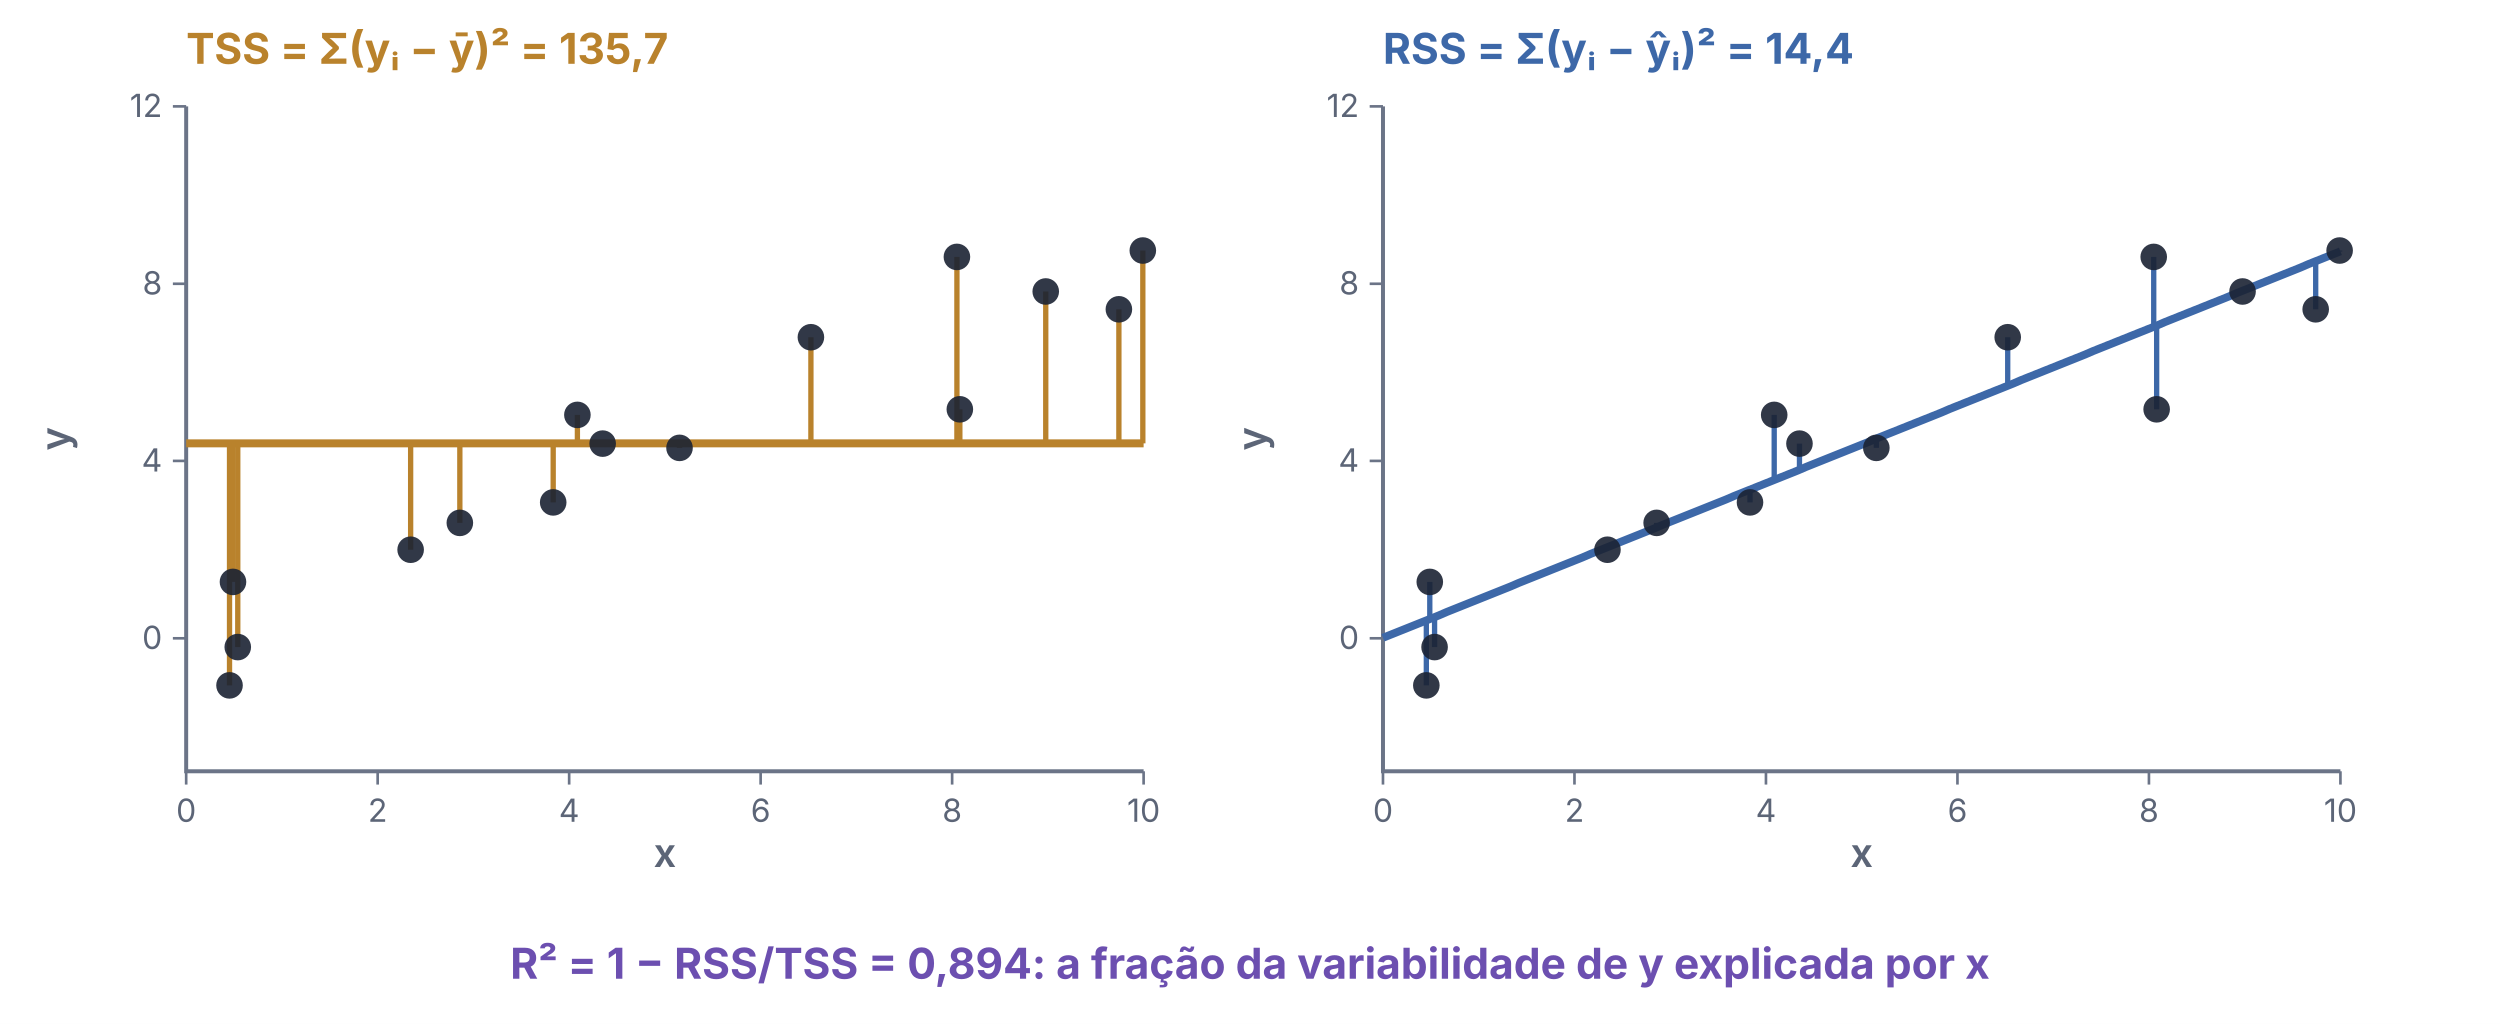
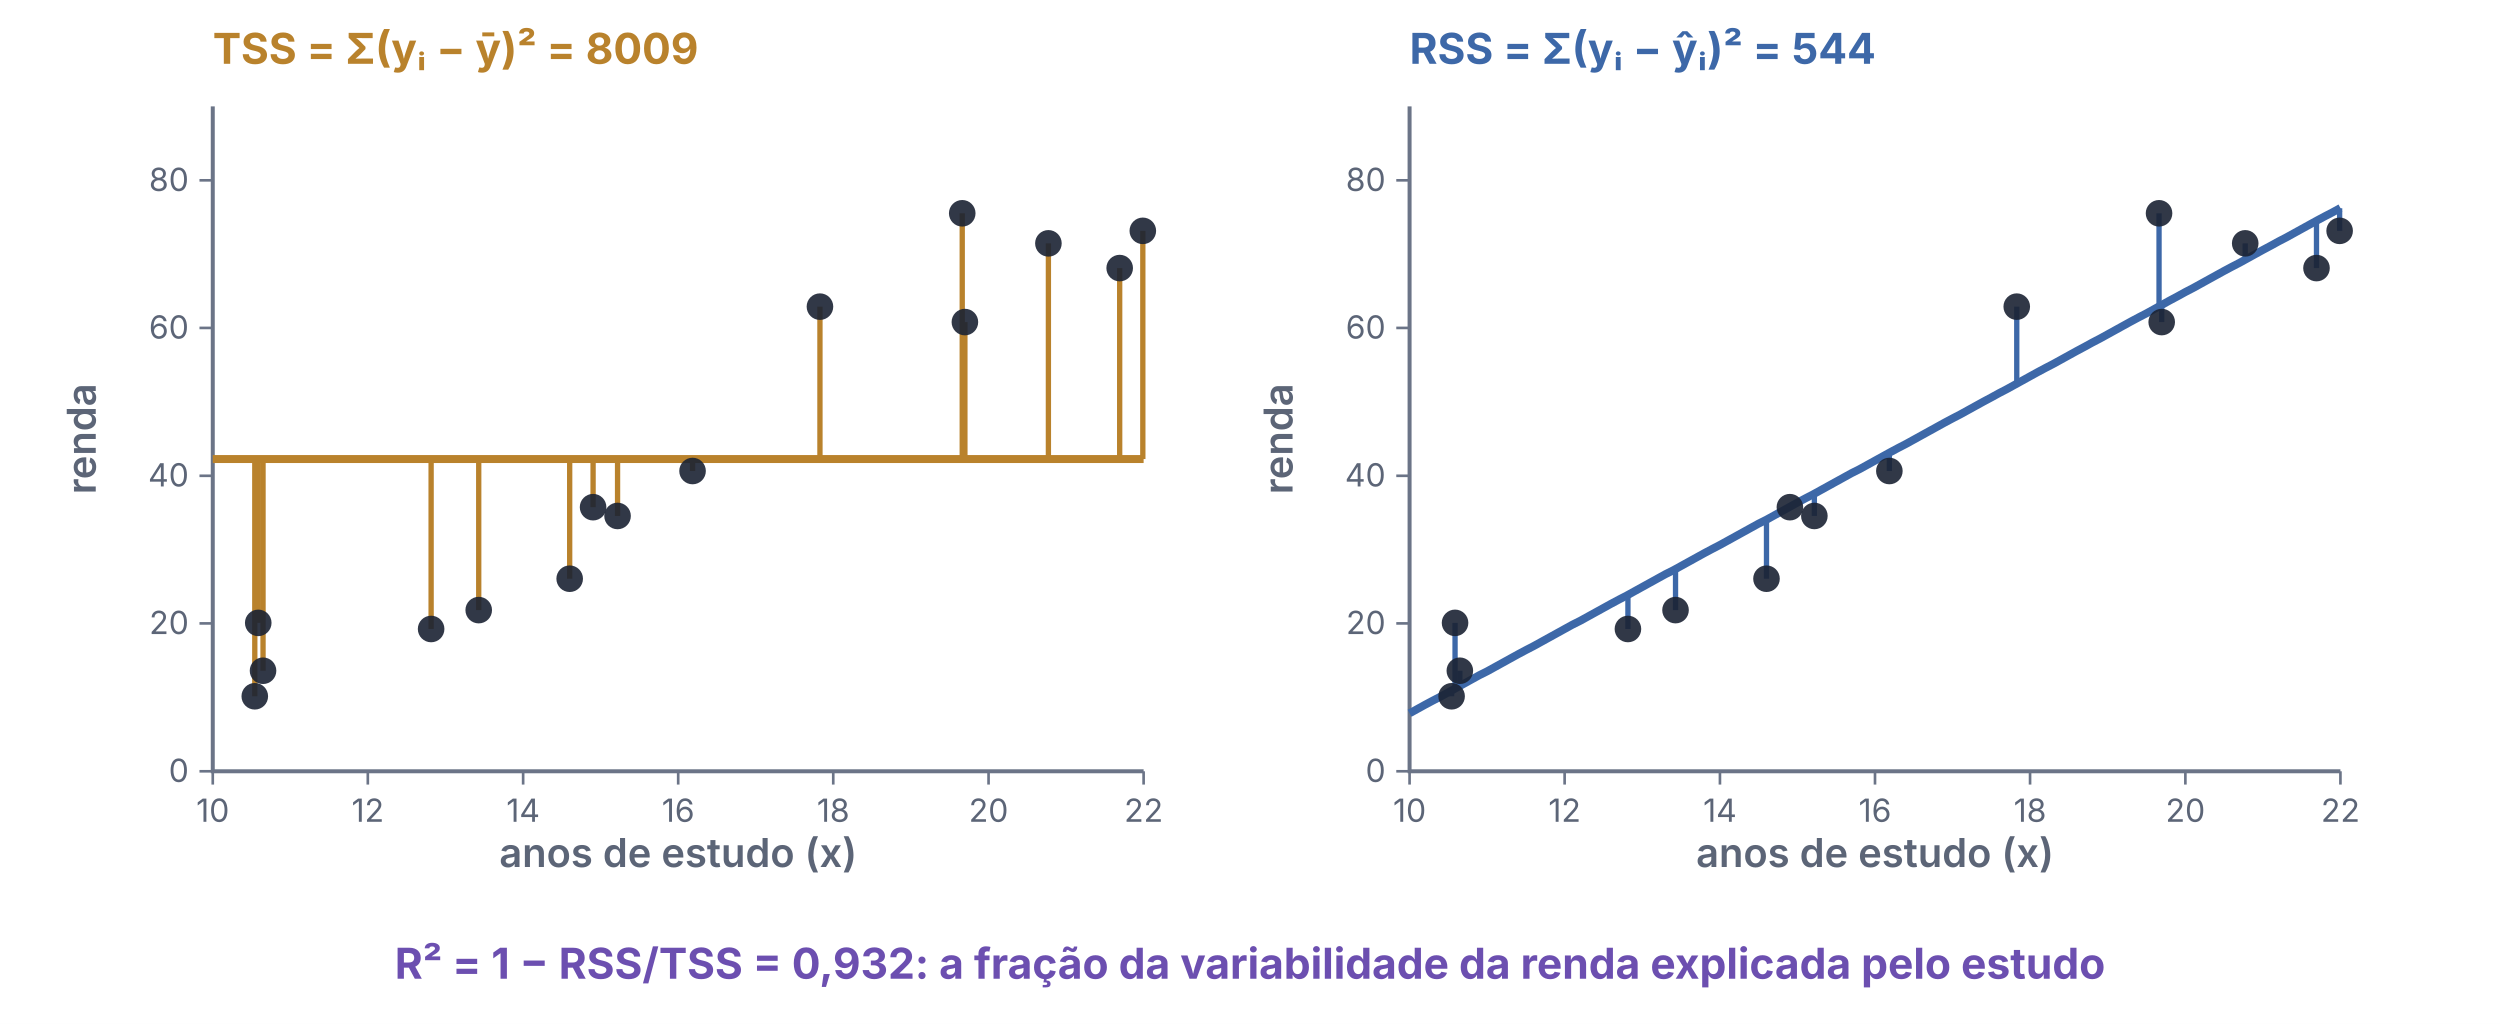
<svg xmlns="http://www.w3.org/2000/svg" viewBox="0 0 940 385" font-family="Inter, system-ui, -apple-system, 'Segoe UI', sans-serif">
  <rect width="940" height="385" fill="#ffffff" />
-   <text x="70.0" y="24.0" font-size="16" fill="#b9822c" text-anchor="start" font-weight="700">TSS = Σ(yᵢ − ȳ)² = 135,7</text>
-   <path d="M70 40 V290 H430" fill="none" stroke="#6b7487" stroke-width="1.5" />
-   <text x="250.0" y="326.0" font-size="15" fill="#5c6577" text-anchor="middle" font-weight="600">x</text>
-   <text transform="translate(26 165.0) rotate(-90)" text-anchor="middle" font-size="15" font-weight="600" fill="#5c6577">y</text>
-   <line x1="70.0" y1="290" x2="70.0" y2="295" stroke="#6b7487" />
-   <text x="70.0" y="309.0" font-size="12" fill="#5c6577" text-anchor="middle" font-weight="400">0</text>
-   <line x1="142.0" y1="290" x2="142.0" y2="295" stroke="#6b7487" />
-   <text x="142.0" y="309.0" font-size="12" fill="#5c6577" text-anchor="middle" font-weight="400">2</text>
-   <line x1="214.0" y1="290" x2="214.0" y2="295" stroke="#6b7487" />
-   <text x="214.0" y="309.0" font-size="12" fill="#5c6577" text-anchor="middle" font-weight="400">4</text>
-   <line x1="286.0" y1="290" x2="286.0" y2="295" stroke="#6b7487" />
-   <text x="286.0" y="309.0" font-size="12" fill="#5c6577" text-anchor="middle" font-weight="400">6</text>
-   <line x1="358.0" y1="290" x2="358.0" y2="295" stroke="#6b7487" />
-   <text x="358.0" y="309.0" font-size="12" fill="#5c6577" text-anchor="middle" font-weight="400">8</text>
+   <text x="80.0" y="24.0" font-size="16" fill="#b9822c" text-anchor="start" font-weight="700">TSS = Σ(yᵢ − ȳ)² = 8009</text>
+   <path d="M80 40 V290 H430" fill="none" stroke="#6b7487" stroke-width="1.5" />
+   <text x="255.0" y="326.0" font-size="15" fill="#5c6577" text-anchor="middle" font-weight="600">anos de estudo (x)</text>
+   <text transform="translate(36 165.0) rotate(-90)" text-anchor="middle" font-size="15" font-weight="600" fill="#5c6577">renda</text>
+   <line x1="80.0" y1="290" x2="80.0" y2="295" stroke="#6b7487" />
+   <text x="80.0" y="309.0" font-size="12" fill="#5c6577" text-anchor="middle" font-weight="400">10</text>
+   <line x1="138.3" y1="290" x2="138.3" y2="295" stroke="#6b7487" />
+   <text x="138.3" y="309.0" font-size="12" fill="#5c6577" text-anchor="middle" font-weight="400">12</text>
+   <line x1="196.7" y1="290" x2="196.7" y2="295" stroke="#6b7487" />
+   <text x="196.7" y="309.0" font-size="12" fill="#5c6577" text-anchor="middle" font-weight="400">14</text>
+   <line x1="255.0" y1="290" x2="255.0" y2="295" stroke="#6b7487" />
+   <text x="255.0" y="309.0" font-size="12" fill="#5c6577" text-anchor="middle" font-weight="400">16</text>
+   <line x1="313.3" y1="290" x2="313.3" y2="295" stroke="#6b7487" />
+   <text x="313.3" y="309.0" font-size="12" fill="#5c6577" text-anchor="middle" font-weight="400">18</text>
+   <line x1="371.7" y1="290" x2="371.7" y2="295" stroke="#6b7487" />
+   <text x="371.7" y="309.0" font-size="12" fill="#5c6577" text-anchor="middle" font-weight="400">20</text>
  <line x1="430.0" y1="290" x2="430.0" y2="295" stroke="#6b7487" />
-   <text x="430.0" y="309.0" font-size="12" fill="#5c6577" text-anchor="middle" font-weight="400">10</text>
-   <line x1="65" y1="240.0" x2="70" y2="240.0" stroke="#6b7487" />
-   <text x="61.0" y="244.0" font-size="12" fill="#5c6577" text-anchor="end" font-weight="400">0</text>
-   <line x1="65" y1="173.3" x2="70" y2="173.3" stroke="#6b7487" />
-   <text x="61.0" y="177.3" font-size="12" fill="#5c6577" text-anchor="end" font-weight="400">4</text>
-   <line x1="65" y1="106.7" x2="70" y2="106.7" stroke="#6b7487" />
-   <text x="61.0" y="110.7" font-size="12" fill="#5c6577" text-anchor="end" font-weight="400">8</text>
-   <line x1="65" y1="40.0" x2="70" y2="40.0" stroke="#6b7487" />
-   <text x="61.0" y="44.0" font-size="12" fill="#5c6577" text-anchor="end" font-weight="400">12</text>
-   <line x1="86.3" y1="257.7" x2="86.3" y2="166.7" stroke="#b9822c" stroke-width="2" />
-   <line x1="87.6" y1="218.8" x2="87.6" y2="166.7" stroke="#b9822c" stroke-width="2" />
-   <line x1="89.4" y1="243.3" x2="89.4" y2="166.7" stroke="#b9822c" stroke-width="2" />
-   <line x1="154.4" y1="206.7" x2="154.4" y2="166.7" stroke="#b9822c" stroke-width="2" />
-   <line x1="172.9" y1="196.6" x2="172.9" y2="166.7" stroke="#b9822c" stroke-width="2" />
-   <line x1="208.0" y1="188.9" x2="208.0" y2="166.7" stroke="#b9822c" stroke-width="2" />
-   <line x1="217.1" y1="156.0" x2="217.1" y2="166.7" stroke="#b9822c" stroke-width="2" />
-   <line x1="226.6" y1="166.8" x2="226.6" y2="166.7" stroke="#b9822c" stroke-width="2" />
-   <line x1="255.5" y1="168.4" x2="255.5" y2="166.7" stroke="#b9822c" stroke-width="2" />
-   <line x1="304.9" y1="126.8" x2="304.9" y2="166.7" stroke="#b9822c" stroke-width="2" />
-   <line x1="359.8" y1="96.6" x2="359.8" y2="166.7" stroke="#b9822c" stroke-width="2" />
-   <line x1="360.9" y1="153.9" x2="360.9" y2="166.7" stroke="#b9822c" stroke-width="2" />
-   <line x1="393.2" y1="109.6" x2="393.2" y2="166.7" stroke="#b9822c" stroke-width="2" />
-   <line x1="420.7" y1="116.3" x2="420.7" y2="166.7" stroke="#b9822c" stroke-width="2" />
-   <line x1="429.7" y1="94.2" x2="429.7" y2="166.7" stroke="#b9822c" stroke-width="2" />
-   <path d="M70.0 166.7 L73.0 166.7 L76.0 166.7 L79.0 166.7 L82.0 166.7 L85.0 166.7 L88.0 166.7 L91.0 166.7 L94.0 166.7 L97.0 166.7 L100.0 166.7 L103.0 166.7 L106.0 166.7 L109.0 166.7 L112.0 166.7 L115.0 166.7 L118.0 166.7 L121.0 166.7 L124.0 166.7 L127.0 166.7 L130.0 166.7 L133.0 166.7 L136.0 166.7 L139.0 166.7 L142.0 166.7 L145.0 166.7 L148.0 166.7 L151.0 166.7 L154.0 166.7 L157.0 166.7 L160.0 166.7 L163.0 166.7 L166.0 166.7 L169.0 166.7 L172.0 166.7 L175.0 166.7 L178.0 166.7 L181.0 166.7 L184.0 166.7 L187.0 166.7 L190.0 166.7 L193.0 166.7 L196.0 166.7 L199.0 166.7 L202.0 166.7 L205.0 166.7 L208.0 166.7 L211.0 166.7 L214.0 166.7 L217.0 166.7 L220.0 166.7 L223.0 166.7 L226.0 166.7 L229.0 166.7 L232.0 166.7 L235.0 166.7 L238.0 166.7 L241.0 166.7 L244.0 166.7 L247.0 166.7 L250.0 166.7 L253.0 166.7 L256.0 166.7 L259.0 166.7 L262.0 166.7 L265.0 166.7 L268.0 166.7 L271.0 166.7 L274.0 166.7 L277.0 166.7 L280.0 166.7 L283.0 166.7 L286.0 166.7 L289.0 166.7 L292.0 166.7 L295.0 166.7 L298.0 166.7 L301.0 166.7 L304.0 166.7 L307.0 166.7 L310.0 166.7 L313.0 166.7 L316.0 166.7 L319.0 166.7 L322.0 166.7 L325.0 166.7 L328.0 166.7 L331.0 166.7 L334.0 166.7 L337.0 166.7 L340.0 166.7 L343.0 166.7 L346.0 166.7 L349.0 166.7 L352.0 166.7 L355.0 166.7 L358.0 166.7 L361.0 166.7 L364.0 166.7 L367.0 166.7 L370.0 166.7 L373.0 166.7 L376.0 166.7 L379.0 166.7 L382.0 166.7 L385.0 166.7 L388.0 166.7 L391.0 166.7 L394.0 166.7 L397.0 166.7 L400.0 166.7 L403.0 166.7 L406.0 166.7 L409.0 166.7 L412.0 166.7 L415.0 166.7 L418.0 166.7 L421.0 166.7 L424.0 166.7 L427.0 166.7 L430.0 166.7" fill="none" stroke="#b9822c" stroke-width="3" />
-   <circle cx="86.3" cy="257.7" r="5" fill="#1b2333" fill-opacity="0.9" />
-   <circle cx="87.6" cy="218.8" r="5" fill="#1b2333" fill-opacity="0.9" />
-   <circle cx="89.4" cy="243.3" r="5" fill="#1b2333" fill-opacity="0.9" />
-   <circle cx="154.4" cy="206.7" r="5" fill="#1b2333" fill-opacity="0.9" />
-   <circle cx="172.9" cy="196.6" r="5" fill="#1b2333" fill-opacity="0.9" />
-   <circle cx="208.0" cy="188.9" r="5" fill="#1b2333" fill-opacity="0.9" />
-   <circle cx="217.1" cy="156.0" r="5" fill="#1b2333" fill-opacity="0.9" />
-   <circle cx="226.6" cy="166.8" r="5" fill="#1b2333" fill-opacity="0.9" />
-   <circle cx="255.5" cy="168.4" r="5" fill="#1b2333" fill-opacity="0.9" />
-   <circle cx="304.9" cy="126.8" r="5" fill="#1b2333" fill-opacity="0.9" />
-   <circle cx="359.8" cy="96.6" r="5" fill="#1b2333" fill-opacity="0.9" />
-   <circle cx="360.9" cy="153.9" r="5" fill="#1b2333" fill-opacity="0.9" />
-   <circle cx="393.2" cy="109.6" r="5" fill="#1b2333" fill-opacity="0.9" />
-   <circle cx="420.7" cy="116.3" r="5" fill="#1b2333" fill-opacity="0.9" />
-   <circle cx="429.7" cy="94.2" r="5" fill="#1b2333" fill-opacity="0.9" />
-   <text x="520.0" y="24.0" font-size="16" fill="#3d68a8" text-anchor="start" font-weight="700">RSS = Σ(yᵢ − ŷᵢ)² = 14,4</text>
-   <path d="M520 40 V290 H880" fill="none" stroke="#6b7487" stroke-width="1.5" />
-   <text x="700.0" y="326.0" font-size="15" fill="#5c6577" text-anchor="middle" font-weight="600">x</text>
-   <text transform="translate(476 165.0) rotate(-90)" text-anchor="middle" font-size="15" font-weight="600" fill="#5c6577">y</text>
-   <line x1="520.0" y1="290" x2="520.0" y2="295" stroke="#6b7487" />
-   <text x="520.0" y="309.0" font-size="12" fill="#5c6577" text-anchor="middle" font-weight="400">0</text>
-   <line x1="592.0" y1="290" x2="592.0" y2="295" stroke="#6b7487" />
-   <text x="592.0" y="309.0" font-size="12" fill="#5c6577" text-anchor="middle" font-weight="400">2</text>
-   <line x1="664.0" y1="290" x2="664.0" y2="295" stroke="#6b7487" />
-   <text x="664.0" y="309.0" font-size="12" fill="#5c6577" text-anchor="middle" font-weight="400">4</text>
-   <line x1="736.0" y1="290" x2="736.0" y2="295" stroke="#6b7487" />
-   <text x="736.0" y="309.0" font-size="12" fill="#5c6577" text-anchor="middle" font-weight="400">6</text>
-   <line x1="808.0" y1="290" x2="808.0" y2="295" stroke="#6b7487" />
-   <text x="808.0" y="309.0" font-size="12" fill="#5c6577" text-anchor="middle" font-weight="400">8</text>
+   <text x="430.0" y="309.0" font-size="12" fill="#5c6577" text-anchor="middle" font-weight="400">22</text>
+   <line x1="75" y1="290.0" x2="80" y2="290.0" stroke="#6b7487" />
+   <text x="71.0" y="294.0" font-size="12" fill="#5c6577" text-anchor="end" font-weight="400">0</text>
+   <line x1="75" y1="234.4" x2="80" y2="234.4" stroke="#6b7487" />
+   <text x="71.0" y="238.4" font-size="12" fill="#5c6577" text-anchor="end" font-weight="400">20</text>
+   <line x1="75" y1="178.9" x2="80" y2="178.9" stroke="#6b7487" />
+   <text x="71.0" y="182.9" font-size="12" fill="#5c6577" text-anchor="end" font-weight="400">40</text>
+   <line x1="75" y1="123.3" x2="80" y2="123.3" stroke="#6b7487" />
+   <text x="71.0" y="127.3" font-size="12" fill="#5c6577" text-anchor="end" font-weight="400">60</text>
+   <line x1="75" y1="67.8" x2="80" y2="67.8" stroke="#6b7487" />
+   <text x="71.0" y="71.8" font-size="12" fill="#5c6577" text-anchor="end" font-weight="400">80</text>
+   <line x1="95.8" y1="261.8" x2="95.8" y2="172.6" stroke="#b9822c" stroke-width="2" stroke-opacity="1" />
+   <line x1="97.1" y1="234.2" x2="97.1" y2="172.6" stroke="#b9822c" stroke-width="2" stroke-opacity="1" />
+   <line x1="98.9" y1="252.2" x2="98.9" y2="172.6" stroke="#b9822c" stroke-width="2" stroke-opacity="1" />
+   <line x1="162.1" y1="236.5" x2="162.1" y2="172.6" stroke="#b9822c" stroke-width="2" stroke-opacity="1" />
+   <line x1="180.0" y1="229.4" x2="180.0" y2="172.6" stroke="#b9822c" stroke-width="2" stroke-opacity="1" />
+   <line x1="214.2" y1="217.6" x2="214.2" y2="172.6" stroke="#b9822c" stroke-width="2" stroke-opacity="1" />
+   <line x1="223.0" y1="190.7" x2="223.0" y2="172.6" stroke="#b9822c" stroke-width="2" stroke-opacity="1" />
+   <line x1="232.2" y1="194.0" x2="232.2" y2="172.6" stroke="#b9822c" stroke-width="2" stroke-opacity="1" />
+   <line x1="260.4" y1="177.1" x2="260.4" y2="172.6" stroke="#b9822c" stroke-width="2" stroke-opacity="1" />
+   <line x1="308.3" y1="115.3" x2="308.3" y2="172.6" stroke="#b9822c" stroke-width="2" stroke-opacity="1" />
+   <line x1="361.8" y1="80.2" x2="361.8" y2="172.6" stroke="#b9822c" stroke-width="2" stroke-opacity="1" />
+   <line x1="362.8" y1="121.1" x2="362.8" y2="172.6" stroke="#b9822c" stroke-width="2" stroke-opacity="1" />
+   <line x1="394.2" y1="91.5" x2="394.2" y2="172.6" stroke="#b9822c" stroke-width="2" stroke-opacity="1" />
+   <line x1="421.0" y1="100.8" x2="421.0" y2="172.6" stroke="#b9822c" stroke-width="2" stroke-opacity="1" />
+   <line x1="429.7" y1="86.8" x2="429.7" y2="172.6" stroke="#b9822c" stroke-width="2" stroke-opacity="1" />
+   <path d="M80.0 172.6 L82.9 172.6 L85.8 172.6 L88.8 172.6 L91.7 172.6 L94.6 172.6 L97.5 172.6 L100.4 172.6 L103.3 172.6 L106.2 172.6 L109.2 172.6 L112.1 172.6 L115.0 172.6 L117.9 172.6 L120.8 172.6 L123.8 172.6 L126.7 172.6 L129.6 172.6 L132.5 172.6 L135.4 172.6 L138.3 172.6 L141.2 172.6 L144.2 172.6 L147.1 172.6 L150.0 172.6 L152.9 172.6 L155.8 172.6 L158.8 172.6 L161.7 172.6 L164.6 172.6 L167.5 172.6 L170.4 172.6 L173.3 172.6 L176.3 172.6 L179.2 172.6 L182.1 172.6 L185.0 172.6 L187.9 172.6 L190.8 172.6 L193.8 172.6 L196.7 172.6 L199.6 172.6 L202.5 172.6 L205.4 172.6 L208.3 172.6 L211.2 172.6 L214.2 172.6 L217.1 172.6 L220.0 172.6 L222.9 172.6 L225.8 172.6 L228.8 172.6 L231.7 172.6 L234.6 172.6 L237.5 172.6 L240.4 172.6 L243.3 172.6 L246.2 172.6 L249.2 172.6 L252.1 172.6 L255.0 172.6 L257.9 172.6 L260.8 172.6 L263.8 172.6 L266.7 172.6 L269.6 172.6 L272.5 172.6 L275.4 172.6 L278.3 172.6 L281.2 172.6 L284.2 172.6 L287.1 172.6 L290.0 172.6 L292.9 172.6 L295.8 172.6 L298.8 172.6 L301.7 172.6 L304.6 172.6 L307.5 172.6 L310.4 172.6 L313.3 172.6 L316.3 172.6 L319.2 172.6 L322.1 172.6 L325.0 172.6 L327.9 172.6 L330.8 172.6 L333.8 172.6 L336.7 172.6 L339.6 172.6 L342.5 172.6 L345.4 172.6 L348.3 172.6 L351.2 172.6 L354.2 172.6 L357.1 172.6 L360.0 172.6 L362.9 172.6 L365.8 172.6 L368.7 172.6 L371.7 172.6 L374.6 172.6 L377.5 172.6 L380.4 172.6 L383.3 172.6 L386.2 172.6 L389.2 172.6 L392.1 172.6 L395.0 172.6 L397.9 172.6 L400.8 172.6 L403.8 172.6 L406.7 172.6 L409.6 172.6 L412.5 172.6 L415.4 172.6 L418.3 172.6 L421.3 172.6 L424.2 172.6 L427.1 172.6 L430.0 172.6" fill="none" stroke="#b9822c" stroke-width="3" />
+   <circle cx="95.8" cy="261.8" r="5" fill="#1b2333" fill-opacity="0.9" />
+   <circle cx="97.1" cy="234.2" r="5" fill="#1b2333" fill-opacity="0.9" />
+   <circle cx="98.9" cy="252.2" r="5" fill="#1b2333" fill-opacity="0.9" />
+   <circle cx="162.1" cy="236.5" r="5" fill="#1b2333" fill-opacity="0.9" />
+   <circle cx="180.0" cy="229.4" r="5" fill="#1b2333" fill-opacity="0.9" />
+   <circle cx="214.2" cy="217.6" r="5" fill="#1b2333" fill-opacity="0.9" />
+   <circle cx="223.0" cy="190.7" r="5" fill="#1b2333" fill-opacity="0.9" />
+   <circle cx="232.2" cy="194.0" r="5" fill="#1b2333" fill-opacity="0.9" />
+   <circle cx="260.4" cy="177.1" r="5" fill="#1b2333" fill-opacity="0.9" />
+   <circle cx="308.3" cy="115.3" r="5" fill="#1b2333" fill-opacity="0.9" />
+   <circle cx="361.8" cy="80.2" r="5" fill="#1b2333" fill-opacity="0.9" />
+   <circle cx="362.8" cy="121.1" r="5" fill="#1b2333" fill-opacity="0.9" />
+   <circle cx="394.2" cy="91.5" r="5" fill="#1b2333" fill-opacity="0.9" />
+   <circle cx="421.0" cy="100.8" r="5" fill="#1b2333" fill-opacity="0.9" />
+   <circle cx="429.7" cy="86.8" r="5" fill="#1b2333" fill-opacity="0.9" />
+   <text x="530.0" y="24.0" font-size="16" fill="#3d68a8" text-anchor="start" font-weight="700">RSS = Σ(yᵢ − ŷᵢ)² = 544</text>
+   <path d="M530 40 V290 H880" fill="none" stroke="#6b7487" stroke-width="1.5" />
+   <text x="705.0" y="326.0" font-size="15" fill="#5c6577" text-anchor="middle" font-weight="600">anos de estudo (x)</text>
+   <text transform="translate(486 165.0) rotate(-90)" text-anchor="middle" font-size="15" font-weight="600" fill="#5c6577">renda</text>
+   <line x1="530.0" y1="290" x2="530.0" y2="295" stroke="#6b7487" />
+   <text x="530.0" y="309.0" font-size="12" fill="#5c6577" text-anchor="middle" font-weight="400">10</text>
+   <line x1="588.3" y1="290" x2="588.3" y2="295" stroke="#6b7487" />
+   <text x="588.3" y="309.0" font-size="12" fill="#5c6577" text-anchor="middle" font-weight="400">12</text>
+   <line x1="646.7" y1="290" x2="646.7" y2="295" stroke="#6b7487" />
+   <text x="646.7" y="309.0" font-size="12" fill="#5c6577" text-anchor="middle" font-weight="400">14</text>
+   <line x1="705.0" y1="290" x2="705.0" y2="295" stroke="#6b7487" />
+   <text x="705.0" y="309.0" font-size="12" fill="#5c6577" text-anchor="middle" font-weight="400">16</text>
+   <line x1="763.3" y1="290" x2="763.3" y2="295" stroke="#6b7487" />
+   <text x="763.3" y="309.0" font-size="12" fill="#5c6577" text-anchor="middle" font-weight="400">18</text>
+   <line x1="821.7" y1="290" x2="821.7" y2="295" stroke="#6b7487" />
+   <text x="821.7" y="309.0" font-size="12" fill="#5c6577" text-anchor="middle" font-weight="400">20</text>
  <line x1="880.0" y1="290" x2="880.0" y2="295" stroke="#6b7487" />
-   <text x="880.0" y="309.0" font-size="12" fill="#5c6577" text-anchor="middle" font-weight="400">10</text>
-   <line x1="515" y1="240.0" x2="520" y2="240.0" stroke="#6b7487" />
-   <text x="511.0" y="244.0" font-size="12" fill="#5c6577" text-anchor="end" font-weight="400">0</text>
-   <line x1="515" y1="173.3" x2="520" y2="173.3" stroke="#6b7487" />
-   <text x="511.0" y="177.3" font-size="12" fill="#5c6577" text-anchor="end" font-weight="400">4</text>
-   <line x1="515" y1="106.7" x2="520" y2="106.7" stroke="#6b7487" />
-   <text x="511.0" y="110.7" font-size="12" fill="#5c6577" text-anchor="end" font-weight="400">8</text>
-   <line x1="515" y1="40.0" x2="520" y2="40.0" stroke="#6b7487" />
-   <text x="511.0" y="44.0" font-size="12" fill="#5c6577" text-anchor="end" font-weight="400">12</text>
-   <line x1="536.3" y1="257.7" x2="536.3" y2="233.2" stroke="#3d68a8" stroke-width="2" />
-   <line x1="537.6" y1="218.8" x2="537.6" y2="232.7" stroke="#3d68a8" stroke-width="2" />
-   <line x1="539.4" y1="243.3" x2="539.4" y2="232.0" stroke="#3d68a8" stroke-width="2" />
-   <line x1="604.4" y1="206.7" x2="604.4" y2="205.7" stroke="#3d68a8" stroke-width="2" />
-   <line x1="622.9" y1="196.6" x2="622.9" y2="198.3" stroke="#3d68a8" stroke-width="2" />
-   <line x1="658.0" y1="188.9" x2="658.0" y2="184.1" stroke="#3d68a8" stroke-width="2" />
-   <line x1="667.1" y1="156.0" x2="667.1" y2="180.5" stroke="#3d68a8" stroke-width="2" />
-   <line x1="676.6" y1="166.8" x2="676.6" y2="176.6" stroke="#3d68a8" stroke-width="2" />
-   <line x1="705.5" y1="168.4" x2="705.5" y2="164.9" stroke="#3d68a8" stroke-width="2" />
-   <line x1="754.9" y1="126.8" x2="754.9" y2="145.0" stroke="#3d68a8" stroke-width="2" />
-   <line x1="809.8" y1="96.6" x2="809.8" y2="122.8" stroke="#3d68a8" stroke-width="2" />
-   <line x1="810.9" y1="153.9" x2="810.9" y2="122.4" stroke="#3d68a8" stroke-width="2" />
-   <line x1="843.2" y1="109.6" x2="843.2" y2="109.4" stroke="#3d68a8" stroke-width="2" />
-   <line x1="870.7" y1="116.3" x2="870.7" y2="98.2" stroke="#3d68a8" stroke-width="2" />
-   <line x1="879.7" y1="94.2" x2="879.7" y2="94.6" stroke="#3d68a8" stroke-width="2" />
-   <path d="M520.0 239.8 L523.0 238.6 L526.0 237.4 L529.0 236.2 L532.0 235.0 L535.0 233.8 L538.0 232.6 L541.0 231.4 L544.0 230.1 L547.0 228.9 L550.0 227.7 L553.0 226.5 L556.0 225.3 L559.0 224.1 L562.0 222.9 L565.0 221.7 L568.0 220.5 L571.0 219.2 L574.0 218.0 L577.0 216.8 L580.0 215.6 L583.0 214.4 L586.0 213.2 L589.0 212.0 L592.0 210.8 L595.0 209.6 L598.0 208.3 L601.0 207.1 L604.0 205.9 L607.0 204.7 L610.0 203.5 L613.0 202.3 L616.0 201.1 L619.0 199.9 L622.0 198.7 L625.0 197.4 L628.0 196.2 L631.0 195.0 L634.0 193.8 L637.0 192.6 L640.0 191.4 L643.0 190.2 L646.0 189.0 L649.0 187.8 L652.0 186.5 L655.0 185.3 L658.0 184.1 L661.0 182.9 L664.0 181.7 L667.0 180.5 L670.0 179.3 L673.0 178.1 L676.0 176.9 L679.0 175.6 L682.0 174.4 L685.0 173.2 L688.0 172.0 L691.0 170.8 L694.0 169.6 L697.0 168.4 L700.0 167.2 L703.0 166.0 L706.0 164.7 L709.0 163.5 L712.0 162.3 L715.0 161.1 L718.0 159.9 L721.0 158.7 L724.0 157.5 L727.0 156.3 L730.0 155.1 L733.0 153.8 L736.0 152.6 L739.0 151.4 L742.0 150.2 L745.0 149.0 L748.0 147.8 L751.0 146.6 L754.0 145.4 L757.0 144.2 L760.0 142.9 L763.0 141.7 L766.0 140.5 L769.0 139.3 L772.0 138.1 L775.0 136.9 L778.0 135.7 L781.0 134.5 L784.0 133.3 L787.0 132.0 L790.0 130.8 L793.0 129.6 L796.0 128.4 L799.0 127.2 L802.0 126.0 L805.0 124.8 L808.0 123.6 L811.0 122.4 L814.0 121.1 L817.0 119.9 L820.0 118.7 L823.0 117.5 L826.0 116.3 L829.0 115.1 L832.0 113.9 L835.0 112.7 L838.0 111.5 L841.0 110.2 L844.0 109.0 L847.0 107.8 L850.0 106.6 L853.0 105.4 L856.0 104.2 L859.0 103.0 L862.0 101.8 L865.0 100.6 L868.0 99.3 L871.0 98.1 L874.0 96.9 L877.0 95.7 L880.0 94.5" fill="none" stroke="#3d68a8" stroke-width="3" />
-   <circle cx="536.3" cy="257.7" r="5" fill="#1b2333" fill-opacity="0.9" />
-   <circle cx="537.6" cy="218.8" r="5" fill="#1b2333" fill-opacity="0.9" />
-   <circle cx="539.4" cy="243.3" r="5" fill="#1b2333" fill-opacity="0.9" />
-   <circle cx="604.4" cy="206.7" r="5" fill="#1b2333" fill-opacity="0.9" />
-   <circle cx="622.9" cy="196.6" r="5" fill="#1b2333" fill-opacity="0.9" />
-   <circle cx="658.0" cy="188.9" r="5" fill="#1b2333" fill-opacity="0.9" />
-   <circle cx="667.1" cy="156.0" r="5" fill="#1b2333" fill-opacity="0.9" />
-   <circle cx="676.6" cy="166.8" r="5" fill="#1b2333" fill-opacity="0.9" />
-   <circle cx="705.5" cy="168.4" r="5" fill="#1b2333" fill-opacity="0.9" />
-   <circle cx="754.9" cy="126.8" r="5" fill="#1b2333" fill-opacity="0.9" />
-   <circle cx="809.8" cy="96.6" r="5" fill="#1b2333" fill-opacity="0.9" />
-   <circle cx="810.9" cy="153.9" r="5" fill="#1b2333" fill-opacity="0.9" />
-   <circle cx="843.2" cy="109.6" r="5" fill="#1b2333" fill-opacity="0.9" />
-   <circle cx="870.7" cy="116.3" r="5" fill="#1b2333" fill-opacity="0.9" />
-   <circle cx="879.7" cy="94.2" r="5" fill="#1b2333" fill-opacity="0.9" />
-   <text x="470.0" y="368.0" font-size="16" fill="#6c4fb0" text-anchor="middle" font-weight="700">R² = 1 − RSS/TSS = 0,894: a fração da variabilidade de y explicada por x</text>
+   <text x="880.0" y="309.0" font-size="12" fill="#5c6577" text-anchor="middle" font-weight="400">22</text>
+   <line x1="525" y1="290.0" x2="530" y2="290.0" stroke="#6b7487" />
+   <text x="521.0" y="294.0" font-size="12" fill="#5c6577" text-anchor="end" font-weight="400">0</text>
+   <line x1="525" y1="234.4" x2="530" y2="234.4" stroke="#6b7487" />
+   <text x="521.0" y="238.4" font-size="12" fill="#5c6577" text-anchor="end" font-weight="400">20</text>
+   <line x1="525" y1="178.9" x2="530" y2="178.9" stroke="#6b7487" />
+   <text x="521.0" y="182.9" font-size="12" fill="#5c6577" text-anchor="end" font-weight="400">40</text>
+   <line x1="525" y1="123.3" x2="530" y2="123.3" stroke="#6b7487" />
+   <text x="521.0" y="127.3" font-size="12" fill="#5c6577" text-anchor="end" font-weight="400">60</text>
+   <line x1="525" y1="67.8" x2="530" y2="67.8" stroke="#6b7487" />
+   <text x="521.0" y="71.8" font-size="12" fill="#5c6577" text-anchor="end" font-weight="400">80</text>
+   <line x1="545.8" y1="261.8" x2="545.8" y2="259.6" stroke="#3d68a8" stroke-width="2" stroke-opacity="1" />
+   <line x1="547.1" y1="234.2" x2="547.1" y2="258.9" stroke="#3d68a8" stroke-width="2" stroke-opacity="1" />
+   <line x1="548.9" y1="252.2" x2="548.9" y2="258.0" stroke="#3d68a8" stroke-width="2" stroke-opacity="1" />
+   <line x1="612.1" y1="236.5" x2="612.1" y2="223.6" stroke="#3d68a8" stroke-width="2" stroke-opacity="1" />
+   <line x1="630.0" y1="229.4" x2="630.0" y2="213.9" stroke="#3d68a8" stroke-width="2" stroke-opacity="1" />
+   <line x1="664.2" y1="217.6" x2="664.2" y2="195.3" stroke="#3d68a8" stroke-width="2" stroke-opacity="1" />
+   <line x1="673.0" y1="190.7" x2="673.0" y2="190.6" stroke="#3d68a8" stroke-width="2" stroke-opacity="1" />
+   <line x1="682.2" y1="194.0" x2="682.2" y2="185.5" stroke="#3d68a8" stroke-width="2" stroke-opacity="1" />
+   <line x1="710.4" y1="177.1" x2="710.4" y2="170.3" stroke="#3d68a8" stroke-width="2" stroke-opacity="1" />
+   <line x1="758.3" y1="115.3" x2="758.3" y2="144.2" stroke="#3d68a8" stroke-width="2" stroke-opacity="1" />
+   <line x1="811.8" y1="80.2" x2="811.8" y2="115.2" stroke="#3d68a8" stroke-width="2" stroke-opacity="1" />
+   <line x1="812.8" y1="121.1" x2="812.8" y2="114.7" stroke="#3d68a8" stroke-width="2" stroke-opacity="1" />
+   <line x1="844.2" y1="91.5" x2="844.2" y2="97.6" stroke="#3d68a8" stroke-width="2" stroke-opacity="1" />
+   <line x1="871.0" y1="100.8" x2="871.0" y2="83.1" stroke="#3d68a8" stroke-width="2" stroke-opacity="1" />
+   <line x1="879.7" y1="86.8" x2="879.7" y2="78.3" stroke="#3d68a8" stroke-width="2" stroke-opacity="1" />
+   <path d="M530.0 268.2 L532.9 266.6 L535.8 265.0 L538.8 263.4 L541.7 261.9 L544.6 260.3 L547.5 258.7 L550.4 257.1 L553.3 255.5 L556.2 253.9 L559.2 252.4 L562.1 250.8 L565.0 249.2 L567.9 247.6 L570.8 246.0 L573.8 244.4 L576.7 242.9 L579.6 241.3 L582.5 239.7 L585.4 238.1 L588.3 236.5 L591.2 234.9 L594.2 233.4 L597.1 231.8 L600.0 230.2 L602.9 228.6 L605.8 227.0 L608.8 225.4 L611.7 223.9 L614.6 222.3 L617.5 220.7 L620.4 219.1 L623.3 217.5 L626.2 215.9 L629.2 214.4 L632.1 212.8 L635.0 211.2 L637.9 209.6 L640.8 208.0 L643.8 206.4 L646.7 204.9 L649.6 203.3 L652.5 201.7 L655.4 200.1 L658.3 198.5 L661.2 196.9 L664.2 195.4 L667.1 193.8 L670.0 192.2 L672.9 190.6 L675.8 189.0 L678.8 187.4 L681.7 185.9 L684.6 184.3 L687.5 182.7 L690.4 181.1 L693.3 179.5 L696.2 177.9 L699.2 176.4 L702.1 174.8 L705.0 173.2 L707.9 171.6 L710.8 170.0 L713.8 168.4 L716.7 166.9 L719.6 165.3 L722.5 163.7 L725.4 162.1 L728.3 160.5 L731.2 158.9 L734.2 157.3 L737.1 155.8 L740.0 154.2 L742.9 152.6 L745.8 151.0 L748.8 149.4 L751.7 147.8 L754.6 146.3 L757.5 144.7 L760.4 143.1 L763.3 141.5 L766.2 139.9 L769.2 138.3 L772.1 136.8 L775.0 135.2 L777.9 133.6 L780.8 132.0 L783.8 130.4 L786.7 128.8 L789.6 127.3 L792.5 125.7 L795.4 124.1 L798.3 122.5 L801.2 120.9 L804.2 119.3 L807.1 117.8 L810.0 116.2 L812.9 114.6 L815.8 113.0 L818.8 111.4 L821.7 109.8 L824.6 108.3 L827.5 106.7 L830.4 105.1 L833.3 103.5 L836.2 101.9 L839.2 100.3 L842.1 98.8 L845.0 97.2 L847.9 95.6 L850.8 94.0 L853.8 92.4 L856.7 90.8 L859.6 89.3 L862.5 87.7 L865.4 86.1 L868.3 84.5 L871.2 82.9 L874.2 81.3 L877.1 79.8 L880.0 78.2" fill="none" stroke="#3d68a8" stroke-width="3" />
+   <circle cx="545.8" cy="261.8" r="5" fill="#1b2333" fill-opacity="0.9" />
+   <circle cx="547.1" cy="234.2" r="5" fill="#1b2333" fill-opacity="0.9" />
+   <circle cx="548.9" cy="252.2" r="5" fill="#1b2333" fill-opacity="0.9" />
+   <circle cx="612.1" cy="236.5" r="5" fill="#1b2333" fill-opacity="0.9" />
+   <circle cx="630.0" cy="229.4" r="5" fill="#1b2333" fill-opacity="0.9" />
+   <circle cx="664.2" cy="217.6" r="5" fill="#1b2333" fill-opacity="0.9" />
+   <circle cx="673.0" cy="190.7" r="5" fill="#1b2333" fill-opacity="0.9" />
+   <circle cx="682.2" cy="194.0" r="5" fill="#1b2333" fill-opacity="0.9" />
+   <circle cx="710.4" cy="177.1" r="5" fill="#1b2333" fill-opacity="0.9" />
+   <circle cx="758.3" cy="115.3" r="5" fill="#1b2333" fill-opacity="0.9" />
+   <circle cx="811.8" cy="80.2" r="5" fill="#1b2333" fill-opacity="0.9" />
+   <circle cx="812.8" cy="121.1" r="5" fill="#1b2333" fill-opacity="0.9" />
+   <circle cx="844.2" cy="91.5" r="5" fill="#1b2333" fill-opacity="0.9" />
+   <circle cx="871.0" cy="100.8" r="5" fill="#1b2333" fill-opacity="0.9" />
+   <circle cx="879.7" cy="86.8" r="5" fill="#1b2333" fill-opacity="0.9" />
+   <text x="470.0" y="368.0" font-size="16" fill="#6c4fb0" text-anchor="middle" font-weight="700">R² = 1 − RSS/TSS = 0,932: a fração da variabilidade da renda explicada pelo estudo</text>
</svg>
